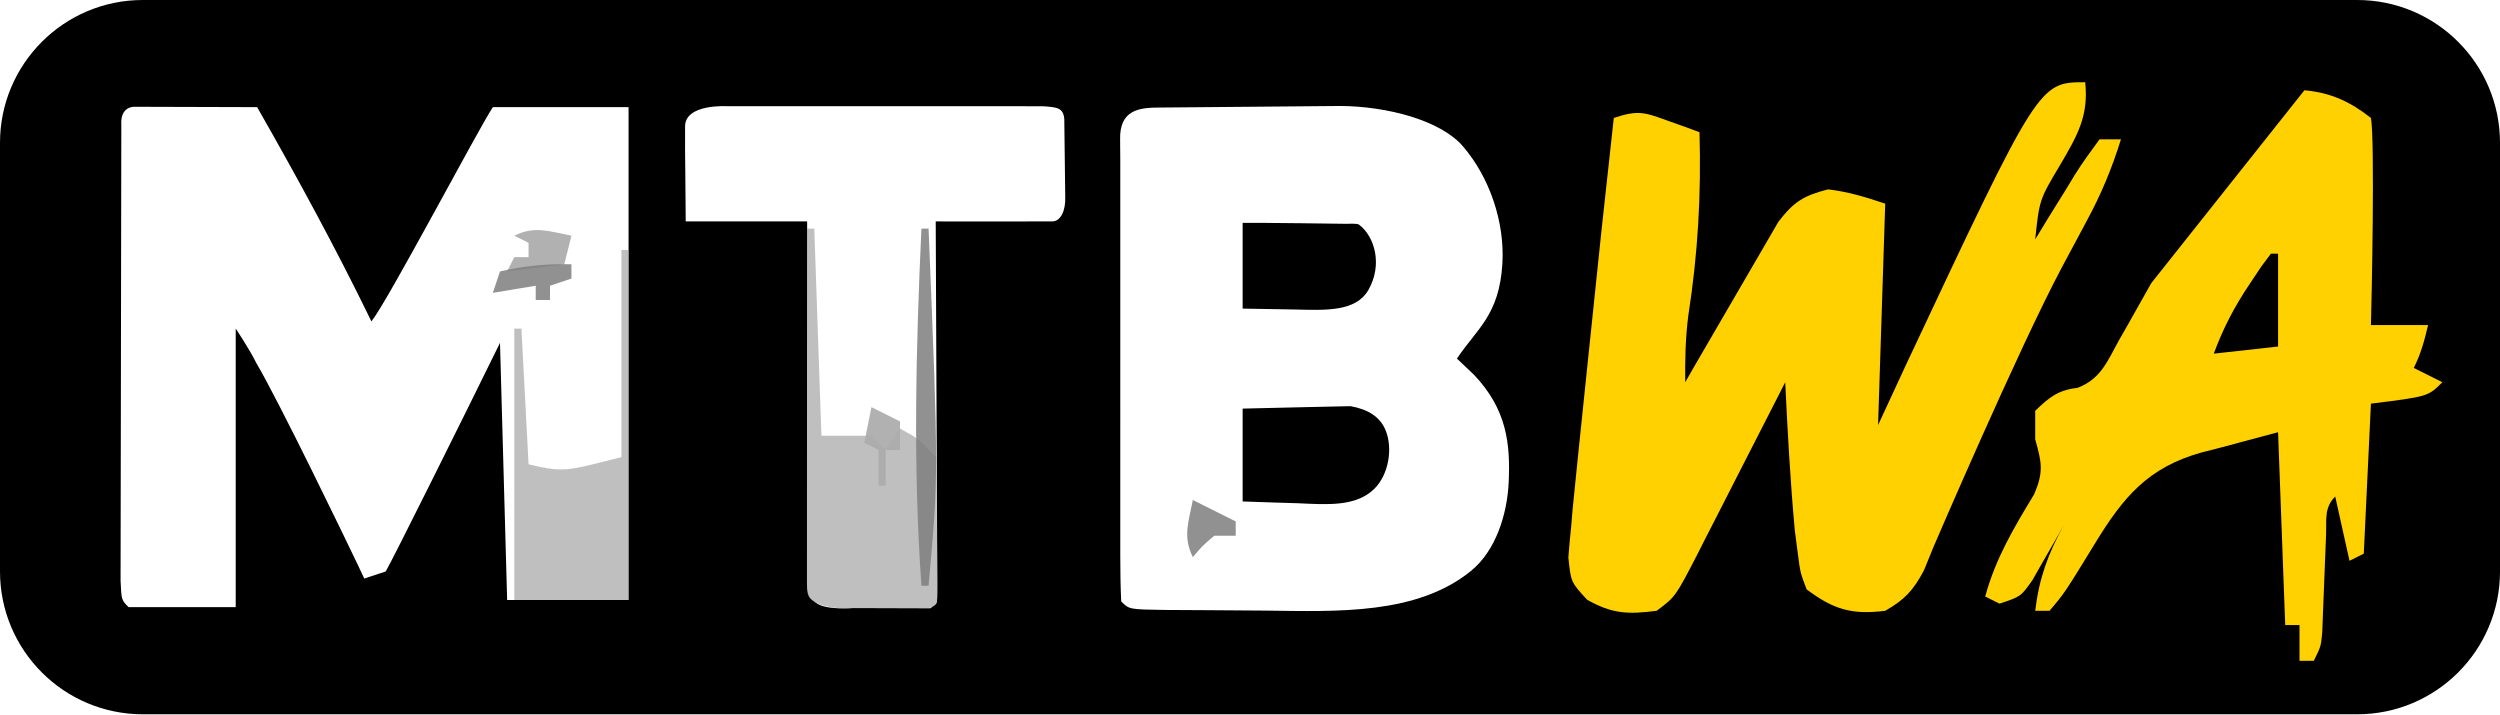
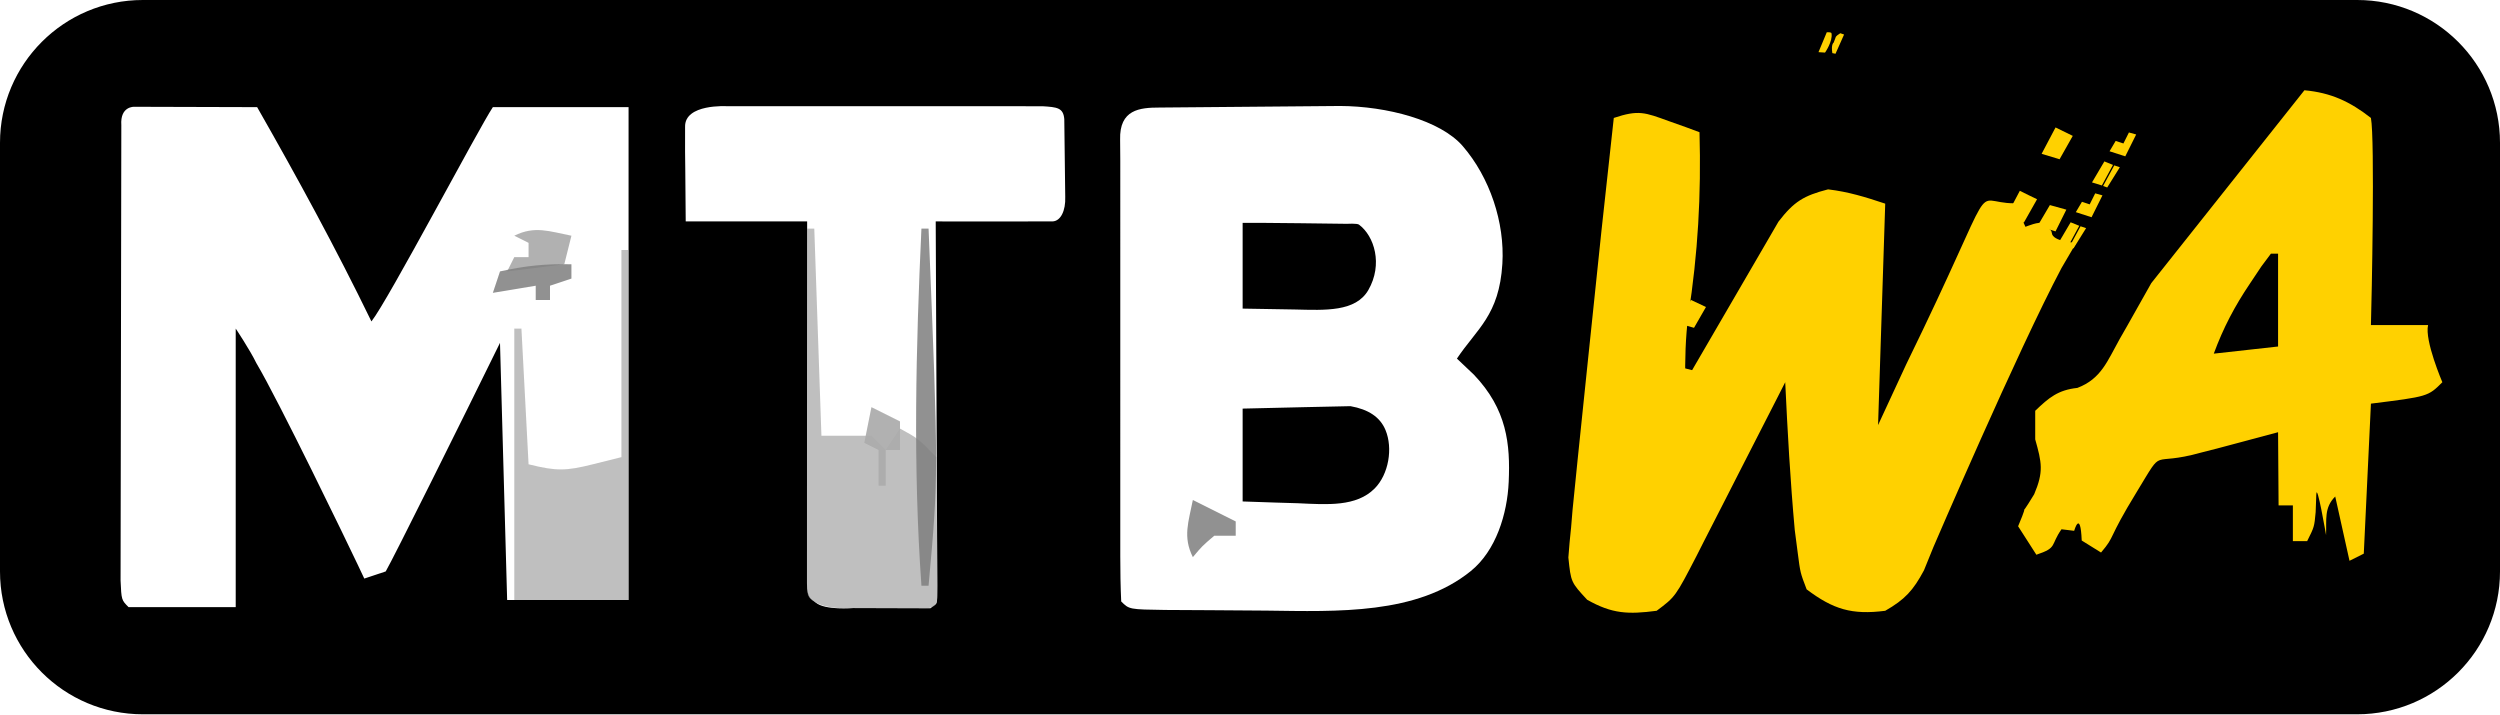
<svg xmlns="http://www.w3.org/2000/svg" viewBox="0 0 350 100" width="350px" height="100px">
  <rect width="350" height="100" style="" rx="20" ry="20">
    </rect>
  <g>
    <g>
      <g>
        <path d="M 18.788 14.95 L 36 15 C 41.634 24.88 47.03 34.77 52 45 C 54.343 42.045 67 18 69 15 L 88 15 L 88 84 L 71 84 L 70 48 C 64.859 58.48 54.977 78.353 54 80 L 51 81 L 50.07 79.031 C 48.653 76.041 39.011 56.083 35.89 50.837 C 35 49 33 46 33 46 L 33 85 L 18 85 C 17 84 17 84 16.88 81.26 L 16.986 17.523 C 16.8 14.848 18.788 14.95 18.788 14.95 Z" style="fill: rgb(255, 255, 255);">
          </path>
        <path d="M87 35h1v49H72V46h1l1 19c3.926.981 5.25.937 9 0l4-1z" style="fill: rgba(128, 128, 128, 0.5);">
          </path>
        <path d="m80 33-1 4-8 1 1-2h2v-2l-2-1c2.862-1.43 4.934-.6 8 0" style="fill: rgba(172, 172, 172, 0.937);">
          </path>
        <path d="M80 37v2l-3 1v2h-2v-2l-6 1 1-3c3.406-.778 6.508-1.1 10-1" style="fill: rgba(128, 128, 128, 0.867);">
          </path>
      </g>
      <g>
        <path d="M 101.78 14.87 L 145.951 14.873 C 148 15 148.859 15.08 149 16.665 L 149.133 27.562 C 149.206 29.501 148.492 30.963 147.354 30.997 C 147.354 30.997 132.998 31.019 131 31 L 131.224 82.003 C 131.179 85.042 131.33 84.279 130.255 85.158 L 119.382 85.124 C 119.382 85.124 115.554 85.471 114.204 84.366 C 113.552 83.833 112.999 83.813 112.977 81.756 C 112.977 81.756 112.979 37.263 113 31 L 96 31 L 95.937 23.562 L 95.91 21.217 C 95.903 19.477 95.912 17.77 95.912 17.77 C 95.822 14.5 101.78 14.87 101.78 14.87" style="fill: rgb(255, 255, 255);">
          </path>
        <path d="M 113 32 L 114 32 L 115 61 L 122 61 L 124 63 L 126 60 C 128.477 61.363 128.553 61.363 131.076 64 L 131.237 81.131 C 131.229 83.509 131.495 84.841 130.174 85.1 C 129.784 85.177 128.878 85.141 128.878 85.141 L 119.727 85.137 C 119.727 85.137 115.533 85.513 113.72 84.028 C 113.074 83.499 112.999 83.461 112.974 81.563 C 112.974 81.563 112.981 37.379 113 32" style="fill: rgba(128, 128, 128, 0.5);">
          </path>
        <path d="M129 32h1c1.4 34.49 1.4 34.49 0 50h-1c-1.19-16.738-.774-33.248 0-50" style="fill: rgba(128, 128, 128, 0.867);">
          </path>
        <path d="m122 57 4 2v4h-2v5h-1v-5l-2-1z" style="fill: rgba(172, 172, 172, 0.937);">
          </path>
      </g>
      <g>
        <path d="M 156.817 19.554 C 156.704 15.336 159.547 15.057 162.323 15.057 L 187.6 14.837 C 194.148 14.865 201.651 16.83 204.782 20.453 C 208.572 24.837 210.683 31.143 210.332 36.927 C 209.895 44.145 206.759 46.019 203.969 50.204 L 206.344 52.454 C 210.99 57.321 211.449 62.198 211.219 67.45 C 211.022 71.974 209.428 77.106 205.907 79.954 C 198.36 86.058 187.297 85.616 177.316 85.485 C 174.88 85.454 163.162 85.394 163.162 85.394 C 158.086 85.321 158.086 85.321 156.969 84.204 C 156.869 82.093 156.841 79.978 156.839 77.864 C 156.839 77.864 156.834 24.652 156.84 22.543 L 156.817 19.554 Z M 173.969 43.204 C 175.697 43.242 181.282 43.329 181.282 43.329 C 185.525 43.432 189.801 43.678 191.569 40.603 C 193.637 37.004 192.406 33.052 190.259 31.448 C 189.99 31.247 188.533 31.334 188.533 31.334 C 188.533 31.334 176.122 31.16 173.969 31.204 L 173.969 43.204 Z M 173.969 70.204 C 175.799 70.283 181.719 70.454 181.719 70.454 C 185.843 70.643 189.89 70.968 192.457 68.38 C 194.409 66.412 195.036 62.762 193.969 60.204 C 193.209 58.378 191.574 57.313 189.067 56.863 C 189.067 56.863 176.739 57.125 173.969 57.204 L 173.969 70.204 Z" style="stroke-width: 1; fill: rgb(255, 255, 255);">
          </path>
        <path d="m167 70 6 3v2h-3c-1.688 1.438-1.688 1.438-3 3-1.43-2.862-.6-4.934 0-8" style="fill: rgba(128, 128, 128, 0.867);">
          </path>
      </g>
    </g>
-     <g>
-       <path d="M 291.93 11.511 C 292.43 16.283 290.808 19.001 288.43 23.074 C 285.516 27.951 285.516 27.951 284.93 33.511 L 286.793 30.449 L 289.243 26.511 L 290.467 24.488 C 291.541 22.776 292.73 21.137 293.93 19.511 L 296.93 19.511 C 295.669 23.577 294.159 27.209 292.13 30.949 L 290.435 34.119 L 288.618 37.511 C 282.491 49.071 270.673 76.605 270.673 76.605 L 269.356 79.845 C 267.844 82.673 266.692 83.927 263.931 85.511 C 259.271 86.106 256.661 85.32 252.931 82.511 C 252.041 80.191 252.041 80.191 251.681 77.386 L 251.267 74.206 C 250.64 67.316 250.257 60.422 249.931 53.511 L 248.601 56.126 C 246.968 59.332 245.33 62.536 243.687 65.736 C 242.978 67.121 242.271 68.507 241.566 69.895 C 240.55 71.891 239.53 73.884 238.506 75.875 L 237.558 77.75 C 234.561 83.543 234.561 83.543 231.931 85.511 C 227.954 86.027 225.715 85.955 222.203 83.966 C 219.931 81.511 219.931 81.511 219.571 78.049 C 219.674 76.631 219.803 75.214 219.958 73.8 L 220.154 71.436 C 220.384 68.791 224.202 32.339 224.202 32.339 C 224.773 27.063 225.35 21.787 225.931 16.511 C 229.41 15.351 230.273 15.736 233.619 16.949 L 236.068 17.819 L 237.931 18.511 C 238.175 27.301 237.716 35.455 236.369 44.136 C 235.957 47.312 235.899 50.314 235.931 53.511 L 237.229 51.248 C 238.83 48.472 246.149 35.893 247.161 34.175 L 248.986 31.033 C 251.159 28.215 252.521 27.391 255.931 26.511 C 258.8 26.853 261.187 27.596 263.931 28.511 L 262.931 59.511 L 266.869 51.011 C 285.434 11.511 285.434 11.511 291.93 11.511" style="fill: rgb(255, 209, 0);">
+     <g transform="matrix(0.7207232, 0, 0, 0.7043443, -44.03956, -162.7904)" style="">
+       <path d="M 454.55 276.208 C 454.55 276.208 457.417 274.98 457.87 275.586 C 458.373 276.26 459.615 276.57 459.666 277.409 C 459.774 279.19 464.421 279.386 464.421 279.386 L 461.561 284.38 C 453.06 300.792 436.661 339.884 436.661 339.884 L 434.834 344.484 C 432.736 348.499 431.138 350.279 427.307 352.528 C 420.841 353.373 417.22 352.257 412.044 348.269 C 410.81 344.975 410.81 344.975 410.31 340.992 L 409.736 336.478 C 408.866 326.695 408.334 316.908 407.882 307.096 L 406.037 310.808 C 403.77 315.36 401.498 319.909 399.218 324.452 C 398.234 326.419 397.253 328.386 396.276 330.357 C 394.867 333.191 393.451 336.02 392.03 338.847 L 390.714 341.509 C 386.556 349.734 386.556 349.734 382.907 352.528 C 377.389 353.261 374.282 353.158 369.409 350.334 C 366.257 346.849 366.257 346.849 365.758 341.934 C 365.9 339.921 366.079 337.909 366.295 335.901 L 366.566 332.545 C 366.886 328.79 372.183 277.037 372.183 277.037 C 372.976 269.546 373.776 262.055 374.582 254.565 C 379.409 252.918 380.607 253.465 385.249 255.187 L 388.647 256.422 L 391.232 257.405 C 391.571 269.884 390.934 281.46 389.065 293.785 C 388.493 298.295 388.413 302.557 388.457 307.096 L 390.258 303.883 C 392.479 299.942 402.634 282.082 404.039 279.643 L 406.571 275.182 C 409.586 271.181 411.476 270.012 416.207 268.762 C 420.188 269.248 423.5 270.303 427.307 271.602 L 425.919 315.614 L 431.383 303.546 C 450.17 264.198 443.415 271.533 452.428 271.533" style="fill: rgb(255, 209, 0); stroke-width: 1.404;" transform="matrix(1, 0, 0, 1, 0, -7.105427357601002e-15)">
        </path>
-       <path d="M 322.618 12.636 C 326.328 12.976 328.998 14.218 331.93 16.511 C 332.498 19.514 332.034 42.125 331.93 45.511 L 339.93 45.511 C 339.424 47.68 338.93 49.511 337.93 51.511 L 341.93 53.511 C 339.93 55.511 339.93 55.511 331.93 56.511 L 330.93 77.511 L 328.93 78.511 L 326.93 69.511 C 325.355 71.086 325.73 72.729 325.649 74.913 C 325.649 74.913 325.289 84.134 325.211 85.976 L 325.119 88.464 C 324.93 90.511 324.93 90.511 323.93 92.511 L 321.93 92.511 L 321.93 87.511 L 319.93 87.511 L 318.93 60.511 L 310.743 62.699 L 308.191 63.352 C 300.751 65.443 297.285 69.54 293.305 76.073 C 289.033 83.042 289.033 83.042 286.93 85.511 L 284.93 85.511 C 285.473 80.946 286.725 77.538 288.93 73.511 L 287.723 75.663 L 286.117 78.448 L 284.535 81.226 C 282.93 83.511 282.93 83.511 279.93 84.511 L 277.93 83.511 C 279.365 78.2 281.958 73.862 284.785 69.195 C 286.135 66.032 285.841 64.758 284.93 61.511 L 284.93 57.511 C 286.851 55.658 288.144 54.595 290.831 54.307 C 294.181 53.037 295.036 50.521 296.758 47.457 L 297.827 45.589 C 298.955 43.611 300.073 41.626 301.18 39.636 L 322.618 12.636 Z M 316.59 37.304 L 314.993 39.699 C 312.85 42.874 311.253 45.913 309.93 49.511 L 318.93 48.511 L 318.93 35.511 L 317.93 35.511 L 316.59 37.304 Z" style="fill: rgb(255, 209, 0);">
+       <path d="M 508.736 249.064 C 513.883 249.546 517.588 251.31 521.656 254.565 C 522.444 258.828 521.8 290.93 521.656 295.738 L 532.756 295.738 C 532.054 298.817 535.531 307.096 535.531 307.096 C 532.756 309.935 532.756 309.935 521.656 311.355 L 520.268 341.17 L 517.494 342.59 L 514.719 329.812 C 512.533 332.048 513.054 334.381 512.941 337.481 C 512.941 337.481 511.154 326.791 511.045 329.406 L 510.918 332.939 C 510.656 335.845 510.656 335.845 509.268 338.684 L 506.493 338.684 L 506.493 331.586 L 503.718 331.586 L 503.619 317.034 L 492.259 320.14 L 488.718 321.068 C 478.395 324.036 481.74 319.538 476.218 328.813 C 470.291 338.708 472.148 337.442 469.23 340.947 L 465.477 338.56 C 465.227 332.274 464.01 336.632 464.01 336.632 L 461.548 336.324 C 459.321 339.568 460.831 339.966 456.668 341.386 L 453.121 335.726 C 455.986 328.785 452.32 335.989 456.243 329.363 C 458.116 324.872 457.708 323.064 456.444 318.454 L 456.444 312.775 C 459.109 310.144 460.903 308.635 464.631 308.226 C 469.279 306.423 470.466 302.851 472.855 298.5 L 474.338 295.848 C 475.903 293.04 477.455 290.222 478.991 287.397 L 508.736 249.064 Z M 500.372 284.086 L 498.156 287.486 C 495.183 291.994 492.967 296.308 491.131 301.417 L 503.619 299.997 L 503.619 281.54 L 502.231 281.54 L 500.372 284.086 Z" style="fill: rgb(255, 209, 0); stroke-width: 1.404;" transform="matrix(1, 0, 0, 1, 0, -7.105427357601002e-15)">
        </path>
+       <g transform="matrix(0.9739237, 0, 0, 0.9739237, 20.00411, 7.502855)" style="">
+         <g>
+           <path d="M 445.055 268.549 C 445.055 268.549 448.481 270.289 448.493 270.272 L 445.859 275.041 L 442.279 273.932" style="fill: rgb(255, 209, 0); stroke-width: 1.404;">
+             </path>
+           <path d="M 451.05 271.461 L 454.335 272.395 L 452.176 276.832 L 448.596 275.722" style="fill: rgb(255, 209, 0); stroke-width: 1.404;">
+             </path>
+           <path d="M 461.919 262.55 L 463.637 263.263 L 461.42 267.455 L 459.45 266.836" style="fill: rgb(255, 209, 0); stroke-width: 1.404;">
+             </path>
+           <path d="M 465.717 258.889 L 466.816 256.642 L 468.262 257.053 L 466.089 261.516 L 462.95 260.48 L 464.174 258.367" style="fill: rgb(255, 209, 0); stroke-width: 1.404;">
+             </path>
+           <path d="M 463.894 263.36 L 465.002 263.742 L 462.488 267.87 L 461.664 267.567" style="fill: rgb(255, 209, 0); stroke-width: 1.404;">
+             </path>
+           <path d="M 455.192 274.977 L 456.91 275.689 L 454.693 279.882 L 452.723 279.263" style="fill: rgb(255, 209, 0); stroke-width: 1.404;">
+             </path>
+           <path d="M 458.991 271.316 L 460.09 269.068 L 461.535 269.479 L 459.362 273.942 L 456.224 272.906 L 457.447 270.793" style="fill: rgb(255, 209, 0); stroke-width: 1.404;">
+             </path>
+           <path d="M 457.167 275.787 L 458.275 276.168 L 455.761 280.296 L 454.937 279.993" style="fill: rgb(255, 209, 0); stroke-width: 1.404;">
+             </path>
+           <path d="M 442.521 256.945 L 440.803 257.658 L 443.02 261.85 L 444.99 261.231 M 438.723 253.284 L 437.624 251.037 L 436.178 251.448 L 438.351 255.911 L 441.49 254.875 L 440.266 252.762 M 440.546 257.755 L 439.438 258.136 L 441.952 262.264 L 442.776 261.961 M 449.248 269.372 L 447.53 270.084 L 449.747 274.276 L 451.717 273.657 M 445.449 265.71 L 444.35 263.463 L 442.905 263.874 L 445.078 268.337 L 448.216 267.301 L 446.993 265.188 M 447.273 270.182 L 446.165 270.563 L 448.679 274.691 L 449.503 274.388" style="fill: rgb(255, 209, 0); stroke-width: 1.404; transform-box: fill-box; transform-origin: 50% 50%;" transform="matrix(0.5491619, 0.835716, -0.835716, 0.5491619, -0.0000074168, -0.000007495)" />
+           <path d="M 448.354 262.662 C 448.354 262.662 449.371 262.729 449.382 263.102 C 449.445 265.001 447.348 267.275 447.348 267.275 L 445.899 266.923" style="fill: rgb(255, 209, 0); stroke-width: 1.404; transform-origin: 448.659px 265.307px;" transform="matrix(0.9892197, -0.1464388, 0.1464388, 0.9892197, 7.99e-7, 0.000001075)">
+             </path>
+           <path d="M 450.167 264.214 C 450.167 264.214 450.09 263.939 451.344 263.398 C 451.358 263.393 452.153 263.843 452.153 263.843 L 449.653 267.947 C 449.653 267.947 448.966 267.692 448.966 267.675 C 448.913 265.566 449.573 265.315 449.573 265.315" style="fill: rgb(255, 209, 0); stroke-width: 1.404; transform-box: fill-box; transform-origin: 50% 50%;" transform="matrix(0.9892197, -0.1464388, 0.1464388, 0.9892197, 0.0000143723, 0.0000030467)">
+             </path>
+           <path d="M 452.18 255.616 C 452.18 255.616 455.605 257.357 455.617 257.34 L 452.983 262.109 L 449.403 261" style="fill: rgb(255, 209, 0); stroke-width: 1.404;">
+             </path>
+           <path d="M 455.478 249.73 C 455.478 249.73 456.495 249.797 456.506 250.17 C 456.569 252.069 454.472 254.343 454.472 254.343 L 453.023 253.991" style="fill: rgb(255, 209, 0); stroke-width: 1.404; transform-origin: 455.783px 252.375px;" transform="matrix(0.9892197, -0.1464388, 0.1464388, 0.9892197, 2.231e-7, 0.0000021502)">
+             </path>
+           <path d="M 457.291 251.282 C 457.291 251.282 457.214 251.007 458.468 250.466 C 458.482 250.461 459.277 250.911 459.277 250.911 L 456.777 255.015 C 456.777 255.015 456.09 254.76 456.09 254.743 C 456.037 252.634 456.697 252.383 456.697 252.383" style="fill: rgb(255, 209, 0); stroke-width: 1.404; transform-origin: 457.682px 252.74px;" transform="matrix(0.9892197, -0.1464388, 0.1464388, 0.9892197, 0.0000015129, -0.0000019143)">
+             </path>
+           <path d="M 453.011 258.561 C 453.011 258.561 454.028 258.494 454.039 258.121 C 454.102 256.222 452.005 253.948 452.005 253.948 L 450.556 254.3" style="fill: rgb(255, 209, 0); stroke-width: 1.404; transform-origin: 458.12px 261.677px;" transform="matrix(-0.4672288, -0.8841365, 0.8841365, -0.4672288, -0.0000043286, 3.432e-7)">
+             </path>
+           <path d="M 454.75 256.734 C 454.75 256.734 454.673 257.009 455.927 257.55 C 455.941 257.555 456.736 257.105 456.736 257.105 L 454.236 253.001 C 454.236 253.001 453.549 253.256 453.549 253.273 C 453.496 255.382 454.156 255.633 454.156 255.633" style="fill: rgb(255, 209, 0); stroke-width: 1.404; transform-origin: 458.12px 261.677px;" transform="matrix(-0.4672288, -0.8841365, 0.8841365, -0.4672288, -0.0000043286, 3.432e-7)">
+             </path>
+           <path d="M 457.733 264.966 C 457.733 264.966 461.158 263.225 461.17 263.242 L 458.536 258.473 L 454.956 259.582" style="fill: rgb(255, 209, 0); stroke-width: 1.404; transform-origin: 458.12px 261.677px;" transform="matrix(-0.5916643, -0.8061845, 0.8061845, -0.5916643, -0.00000447, 6.875e-7)">
+             </path>
+           <path d="M 461.952 270.309 C 461.952 270.309 462.969 270.242 462.98 269.869 C 463.043 267.97 460.946 265.696 460.946 265.696 L 459.497 266.048" style="fill: rgb(255, 209, 0); stroke-width: 1.404; transform-origin: 458.12px 261.676px;" transform="matrix(-0.4672288, -0.8841365, 0.8841365, -0.4672288, -0.0000096664, 0.0000092012)">
+             </path>
+           <path d="M 463.693 268.484 C 463.693 268.484 463.616 268.759 464.87 269.3 C 464.884 269.305 465.679 268.855 465.679 268.855 L 463.179 264.751 C 463.179 264.751 462.492 265.006 462.492 265.023 C 462.439 267.132 463.099 267.383 463.099 267.383" style="fill: rgb(255, 209, 0); stroke-width: 1.404; transform-origin: 458.12px 261.677px;" transform="matrix(-0.4672288, -0.8841365, 0.8841365, -0.4672288, -0.0000043286, 3.432e-7)">
+             </path>
+         </g>
+       </g>
+       <g transform="matrix(0.7528753, -0.4098205, 0.3801178, 0.7675848, 60.34925, 78.3996)" style="transform-origin: 449.029px 264.974px;">
+         <path d="M 445.055 268.549 C 445.055 268.549 448.481 270.289 448.493 270.272 L 445.859 275.041 L 442.279 273.932" style="fill: rgb(255, 209, 0); stroke-width: 1.404;">
+           </path>
+         <path d="M 451.05 271.461 L 454.335 272.395 L 452.176 276.832 L 448.596 275.722" style="fill: rgb(255, 209, 0); stroke-width: 1.404;">
+           </path>
+         <path d="M 461.919 262.55 L 463.637 263.263 L 461.42 267.455 L 459.45 266.836" style="fill: rgb(255, 209, 0); stroke-width: 1.404;">
+           </path>
+         <path d="M 465.717 258.889 L 466.816 256.642 L 468.262 257.053 L 466.089 261.516 L 462.95 260.48 L 464.174 258.367" style="fill: rgb(255, 209, 0); stroke-width: 1.404;">
+           </path>
+         <path d="M 463.894 263.36 L 465.002 263.742 L 462.488 267.87 L 461.664 267.567" style="fill: rgb(255, 209, 0); stroke-width: 1.404;">
+           </path>
+         <path d="M 455.192 274.977 L 456.91 275.689 L 454.693 279.882 L 452.723 279.263" style="fill: rgb(255, 209, 0); stroke-width: 1.404;">
+           </path>
+         <path d="M 458.991 271.316 L 460.09 269.068 L 461.535 269.479 L 459.362 273.942 L 456.224 272.906 L 457.447 270.793" style="fill: rgb(255, 209, 0); stroke-width: 1.404;">
+           </path>
+         <path d="M 457.167 275.787 L 458.275 276.168 L 455.761 280.296 L 454.937 279.993" style="fill: rgb(255, 209, 0); stroke-width: 1.404;">
+           </path>
+         <path d="M 442.521 256.945 L 440.803 257.658 L 443.02 261.85 L 444.99 261.231 M 438.723 253.284 L 437.624 251.037 L 436.178 251.448 L 438.351 255.911 L 441.49 254.875 L 440.266 252.762 M 440.546 257.755 L 439.438 258.136 L 441.952 262.264 L 442.776 261.961 M 449.248 269.372 L 447.53 270.084 L 449.747 274.276 L 451.717 273.657 M 445.449 265.71 L 444.35 263.463 L 442.905 263.874 L 445.078 268.337 L 448.216 267.301 L 446.993 265.188 M 447.273 270.182 L 446.165 270.563 L 448.679 274.691 L 449.503 274.388" style="fill: rgb(255, 209, 0); stroke-width: 1.404; transform-box: fill-box; transform-origin: 50% 50%;" transform="matrix(0.5491619, 0.835716, -0.835716, 0.5491619, -0.0000074168, -0.000007495)" />
+         <path d="M 448.354 262.662 C 448.354 262.662 449.371 262.729 449.382 263.102 C 449.445 265.001 447.348 267.275 447.348 267.275 L 445.899 266.923" style="fill: rgb(255, 209, 0); stroke-width: 1.404; transform-origin: 448.659px 265.307px;" transform="matrix(0.9892197, -0.1464388, 0.1464388, 0.9892197, 7.99e-7, 0.000001075)">
+           </path>
+         <path d="M 450.167 264.214 C 450.167 264.214 450.09 263.939 451.344 263.398 C 451.358 263.393 452.153 263.843 452.153 263.843 L 449.653 267.947 C 449.653 267.947 448.966 267.692 448.966 267.675 C 448.913 265.566 449.573 265.315 449.573 265.315" style="fill: rgb(255, 209, 0); stroke-width: 1.404; transform-box: fill-box; transform-origin: 50% 50%;" transform="matrix(0.9892197, -0.1464388, 0.1464388, 0.9892197, 0.0000143723, 0.0000030467)">
+           </path>
+         <path d="M 452.18 255.616 C 452.18 255.616 455.605 257.357 455.617 257.34 L 452.983 262.109 L 449.403 261" style="fill: rgb(255, 209, 0); stroke-width: 1.404;">
+           </path>
+         <path d="M 455.478 249.73 C 455.478 249.73 456.495 249.797 456.506 250.17 C 456.569 252.069 454.472 254.343 454.472 254.343 L 453.023 253.991" style="fill: rgb(255, 209, 0); stroke-width: 1.404; transform-origin: 455.783px 252.375px;" transform="matrix(0.9892197, -0.1464388, 0.1464388, 0.9892197, 2.231e-7, 0.0000021502)">
+           </path>
+         <path d="M 457.291 251.282 C 457.291 251.282 457.214 251.007 458.468 250.466 C 458.482 250.461 459.277 250.911 459.277 250.911 L 456.777 255.015 C 456.777 255.015 456.09 254.76 456.09 254.743 C 456.037 252.634 456.697 252.383 456.697 252.383" style="fill: rgb(255, 209, 0); stroke-width: 1.404; transform-origin: 457.682px 252.74px;" transform="matrix(0.9892197, -0.1464388, 0.1464388, 0.9892197, 0.0000015129, -0.0000019143)">
+           </path>
+         <path d="M 453.011 258.561 C 453.011 258.561 454.028 258.494 454.039 258.121 C 454.102 256.222 452.005 253.948 452.005 253.948 L 450.556 254.3" style="fill: rgb(255, 209, 0); stroke-width: 1.404; transform-origin: 458.12px 261.677px;" transform="matrix(-0.4672288, -0.8841365, 0.8841365, -0.4672288, -0.0000043286, 3.432e-7)">
+           </path>
+         <path d="M 454.75 256.734 C 454.75 256.734 454.673 257.009 455.927 257.55 C 455.941 257.555 456.736 257.105 456.736 257.105 L 454.236 253.001 C 454.236 253.001 453.549 253.256 453.549 253.273 C 453.496 255.382 454.156 255.633 454.156 255.633" style="fill: rgb(255, 209, 0); stroke-width: 1.404; transform-origin: 458.12px 261.677px;" transform="matrix(-0.4672288, -0.8841365, 0.8841365, -0.4672288, -0.0000043286, 3.432e-7)">
+           </path>
+         <path d="M 457.733 264.966 C 457.733 264.966 461.158 263.225 461.17 263.242 L 458.536 258.473 L 454.956 259.582" style="fill: rgb(255, 209, 0); stroke-width: 1.404; transform-origin: 458.12px 261.677px;" transform="matrix(-0.5916643, -0.8061845, 0.8061845, -0.5916643, -0.00000447, 6.875e-7)">
+           </path>
+         <path d="M 461.952 270.309 C 461.952 270.309 462.969 270.242 462.98 269.869 C 463.043 267.97 460.946 265.696 460.946 265.696 L 459.497 266.048" style="fill: rgb(255, 209, 0); stroke-width: 1.404; transform-origin: 458.12px 261.676px;" transform="matrix(-0.4672288, -0.8841365, 0.8841365, -0.4672288, -0.0000096664, 0.0000092012)">
+           </path>
+         <path d="M 463.693 268.484 C 463.693 268.484 463.616 268.759 464.87 269.3 C 464.884 269.305 465.679 268.855 465.679 268.855 L 463.179 264.751 C 463.179 264.751 462.492 265.006 462.492 265.023 C 462.439 267.132 463.099 267.383 463.099 267.383" style="fill: rgb(255, 209, 0); stroke-width: 1.404; transform-origin: 458.12px 261.677px;" transform="matrix(-0.4672288, -0.8841365, 0.8841365, -0.4672288, -0.0000043286, 3.432e-7)">
+           </path>
+       </g>
+       <g transform="matrix(0.8569702, -0.01938869, -0.0137527, 0.8564382, 5.578407, 80.58399)" style="transform-origin: 449.029px 264.974px;">
+         <path d="M 445.055 268.549 C 445.055 268.549 448.481 270.289 448.493 270.272 L 445.859 275.041 L 442.279 273.932" style="fill: rgb(255, 209, 0); stroke-width: 1.404;">
+           </path>
+         <path d="M 451.05 271.461 L 454.335 272.395 L 452.176 276.832 L 448.596 275.722" style="fill: rgb(255, 209, 0); stroke-width: 1.404;">
+           </path>
+         <path d="M 461.919 262.55 L 463.637 263.263 L 461.42 267.455 L 459.45 266.836" style="fill: rgb(255, 209, 0); stroke-width: 1.404;">
+           </path>
+         <path d="M 465.717 258.889 L 466.816 256.642 L 468.262 257.053 L 466.089 261.516 L 462.95 260.48 L 464.174 258.367" style="fill: rgb(255, 209, 0); stroke-width: 1.404;">
+           </path>
+         <path d="M 463.894 263.36 L 465.002 263.742 L 462.488 267.87 L 461.664 267.567" style="fill: rgb(255, 209, 0); stroke-width: 1.404;">
+           </path>
+         <path d="M 455.192 274.977 L 456.91 275.689 L 454.693 279.882 L 452.723 279.263" style="fill: rgb(255, 209, 0); stroke-width: 1.404;">
+           </path>
+         <path d="M 458.991 271.316 L 460.09 269.068 L 461.535 269.479 L 459.362 273.942 L 456.224 272.906 L 457.447 270.793" style="fill: rgb(255, 209, 0); stroke-width: 1.404;">
+           </path>
+         <path d="M 457.167 275.787 L 458.275 276.168 L 455.761 280.296 L 454.937 279.993" style="fill: rgb(255, 209, 0); stroke-width: 1.404;">
+           </path>
+         <path d="M 442.521 256.945 L 440.803 257.658 L 443.02 261.85 L 444.99 261.231 M 438.723 253.284 L 437.624 251.037 L 436.178 251.448 L 438.351 255.911 L 441.49 254.875 L 440.266 252.762 M 440.546 257.755 L 439.438 258.136 L 441.952 262.264 L 442.776 261.961 M 449.248 269.372 L 447.53 270.084 L 449.747 274.276 L 451.717 273.657 M 445.449 265.71 L 444.35 263.463 L 442.905 263.874 L 445.078 268.337 L 448.216 267.301 L 446.993 265.188 M 447.273 270.182 L 446.165 270.563 L 448.679 274.691 L 449.503 274.388" style="fill: rgb(255, 209, 0); stroke-width: 1.404; transform-box: fill-box; transform-origin: 50% 50%;" transform="matrix(0.5491619, 0.835716, -0.835716, 0.5491619, -0.0000074168, -0.000007495)" />
+         <path d="M 448.354 262.662 C 448.354 262.662 449.371 262.729 449.382 263.102 C 449.445 265.001 447.348 267.275 447.348 267.275 L 445.899 266.923" style="fill: rgb(255, 209, 0); stroke-width: 1.404; transform-origin: 448.659px 265.307px;" transform="matrix(0.9892197, -0.1464388, 0.1464388, 0.9892197, 7.99e-7, 0.000001075)">
+           </path>
+         <path d="M 450.167 264.214 C 450.167 264.214 450.09 263.939 451.344 263.398 C 451.358 263.393 452.153 263.843 452.153 263.843 L 449.653 267.947 C 449.653 267.947 448.966 267.692 448.966 267.675 C 448.913 265.566 449.573 265.315 449.573 265.315" style="fill: rgb(255, 209, 0); stroke-width: 1.404; transform-box: fill-box; transform-origin: 50% 50%;" transform="matrix(0.9892197, -0.1464388, 0.1464388, 0.9892197, 0.0000143723, 0.0000030467)">
+           </path>
+         <path d="M 452.18 255.616 C 452.18 255.616 455.605 257.357 455.617 257.34 L 452.983 262.109 L 449.403 261" style="fill: rgb(255, 209, 0); stroke-width: 1.404;">
+           </path>
+         <path d="M 455.478 249.73 C 455.478 249.73 456.495 249.797 456.506 250.17 C 456.569 252.069 454.472 254.343 454.472 254.343 L 453.023 253.991" style="fill: rgb(255, 209, 0); stroke-width: 1.404; transform-origin: 455.783px 252.375px;" transform="matrix(0.9892197, -0.1464388, 0.1464388, 0.9892197, 2.231e-7, 0.0000021502)">
+           </path>
+         <path d="M 457.291 251.282 C 457.291 251.282 457.214 251.007 458.468 250.466 C 458.482 250.461 459.277 250.911 459.277 250.911 L 456.777 255.015 C 456.777 255.015 456.09 254.76 456.09 254.743 C 456.037 252.634 456.697 252.383 456.697 252.383" style="fill: rgb(255, 209, 0); stroke-width: 1.404; transform-origin: 457.682px 252.74px;" transform="matrix(0.9892197, -0.1464388, 0.1464388, 0.9892197, 0.0000015129, -0.0000019143)">
+           </path>
+         <path d="M 453.011 258.561 C 453.011 258.561 454.028 258.494 454.039 258.121 C 454.102 256.222 452.005 253.948 452.005 253.948 L 450.556 254.3" style="fill: rgb(255, 209, 0); stroke-width: 1.404; transform-origin: 458.12px 261.677px;" transform="matrix(-0.4672288, -0.8841365, 0.8841365, -0.4672288, -0.0000043286, 3.432e-7)">
+           </path>
+         <path d="M 454.75 256.734 C 454.75 256.734 454.673 257.009 455.927 257.55 C 455.941 257.555 456.736 257.105 456.736 257.105 L 454.236 253.001 C 454.236 253.001 453.549 253.256 453.549 253.273 C 453.496 255.382 454.156 255.633 454.156 255.633" style="fill: rgb(255, 209, 0); stroke-width: 1.404; transform-origin: 458.12px 261.677px;" transform="matrix(-0.4672288, -0.8841365, 0.8841365, -0.4672288, -0.0000043286, 3.432e-7)">
+           </path>
+         <path d="M 457.733 264.966 C 457.733 264.966 461.158 263.225 461.17 263.242 L 458.536 258.473 L 454.956 259.582" style="fill: rgb(255, 209, 0); stroke-width: 1.404; transform-origin: 458.12px 261.677px;" transform="matrix(-0.5916643, -0.8061845, 0.8061845, -0.5916643, -0.00000447, 6.875e-7)">
+           </path>
+         <path d="M 461.952 270.309 C 461.952 270.309 462.969 270.242 462.98 269.869 C 463.043 267.97 460.946 265.696 460.946 265.696 L 459.497 266.048" style="fill: rgb(255, 209, 0); stroke-width: 1.404; transform-origin: 458.12px 261.676px;" transform="matrix(-0.4672288, -0.8841365, 0.8841365, -0.4672288, -0.0000096664, 0.0000092012)">
+           </path>
+         <path d="M 463.693 268.484 C 463.693 268.484 463.616 268.759 464.87 269.3 C 464.884 269.305 465.679 268.855 465.679 268.855 L 463.179 264.751 C 463.179 264.751 462.492 265.006 462.492 265.023 C 462.439 267.132 463.099 267.383 463.099 267.383" style="fill: rgb(255, 209, 0); stroke-width: 1.404; transform-origin: 458.12px 261.677px;" transform="matrix(-0.4672288, -0.8841365, 0.8841365, -0.4672288, -0.0000043286, 3.432e-7)">
+           </path>
+       </g>
    </g>
  </g>
</svg>
